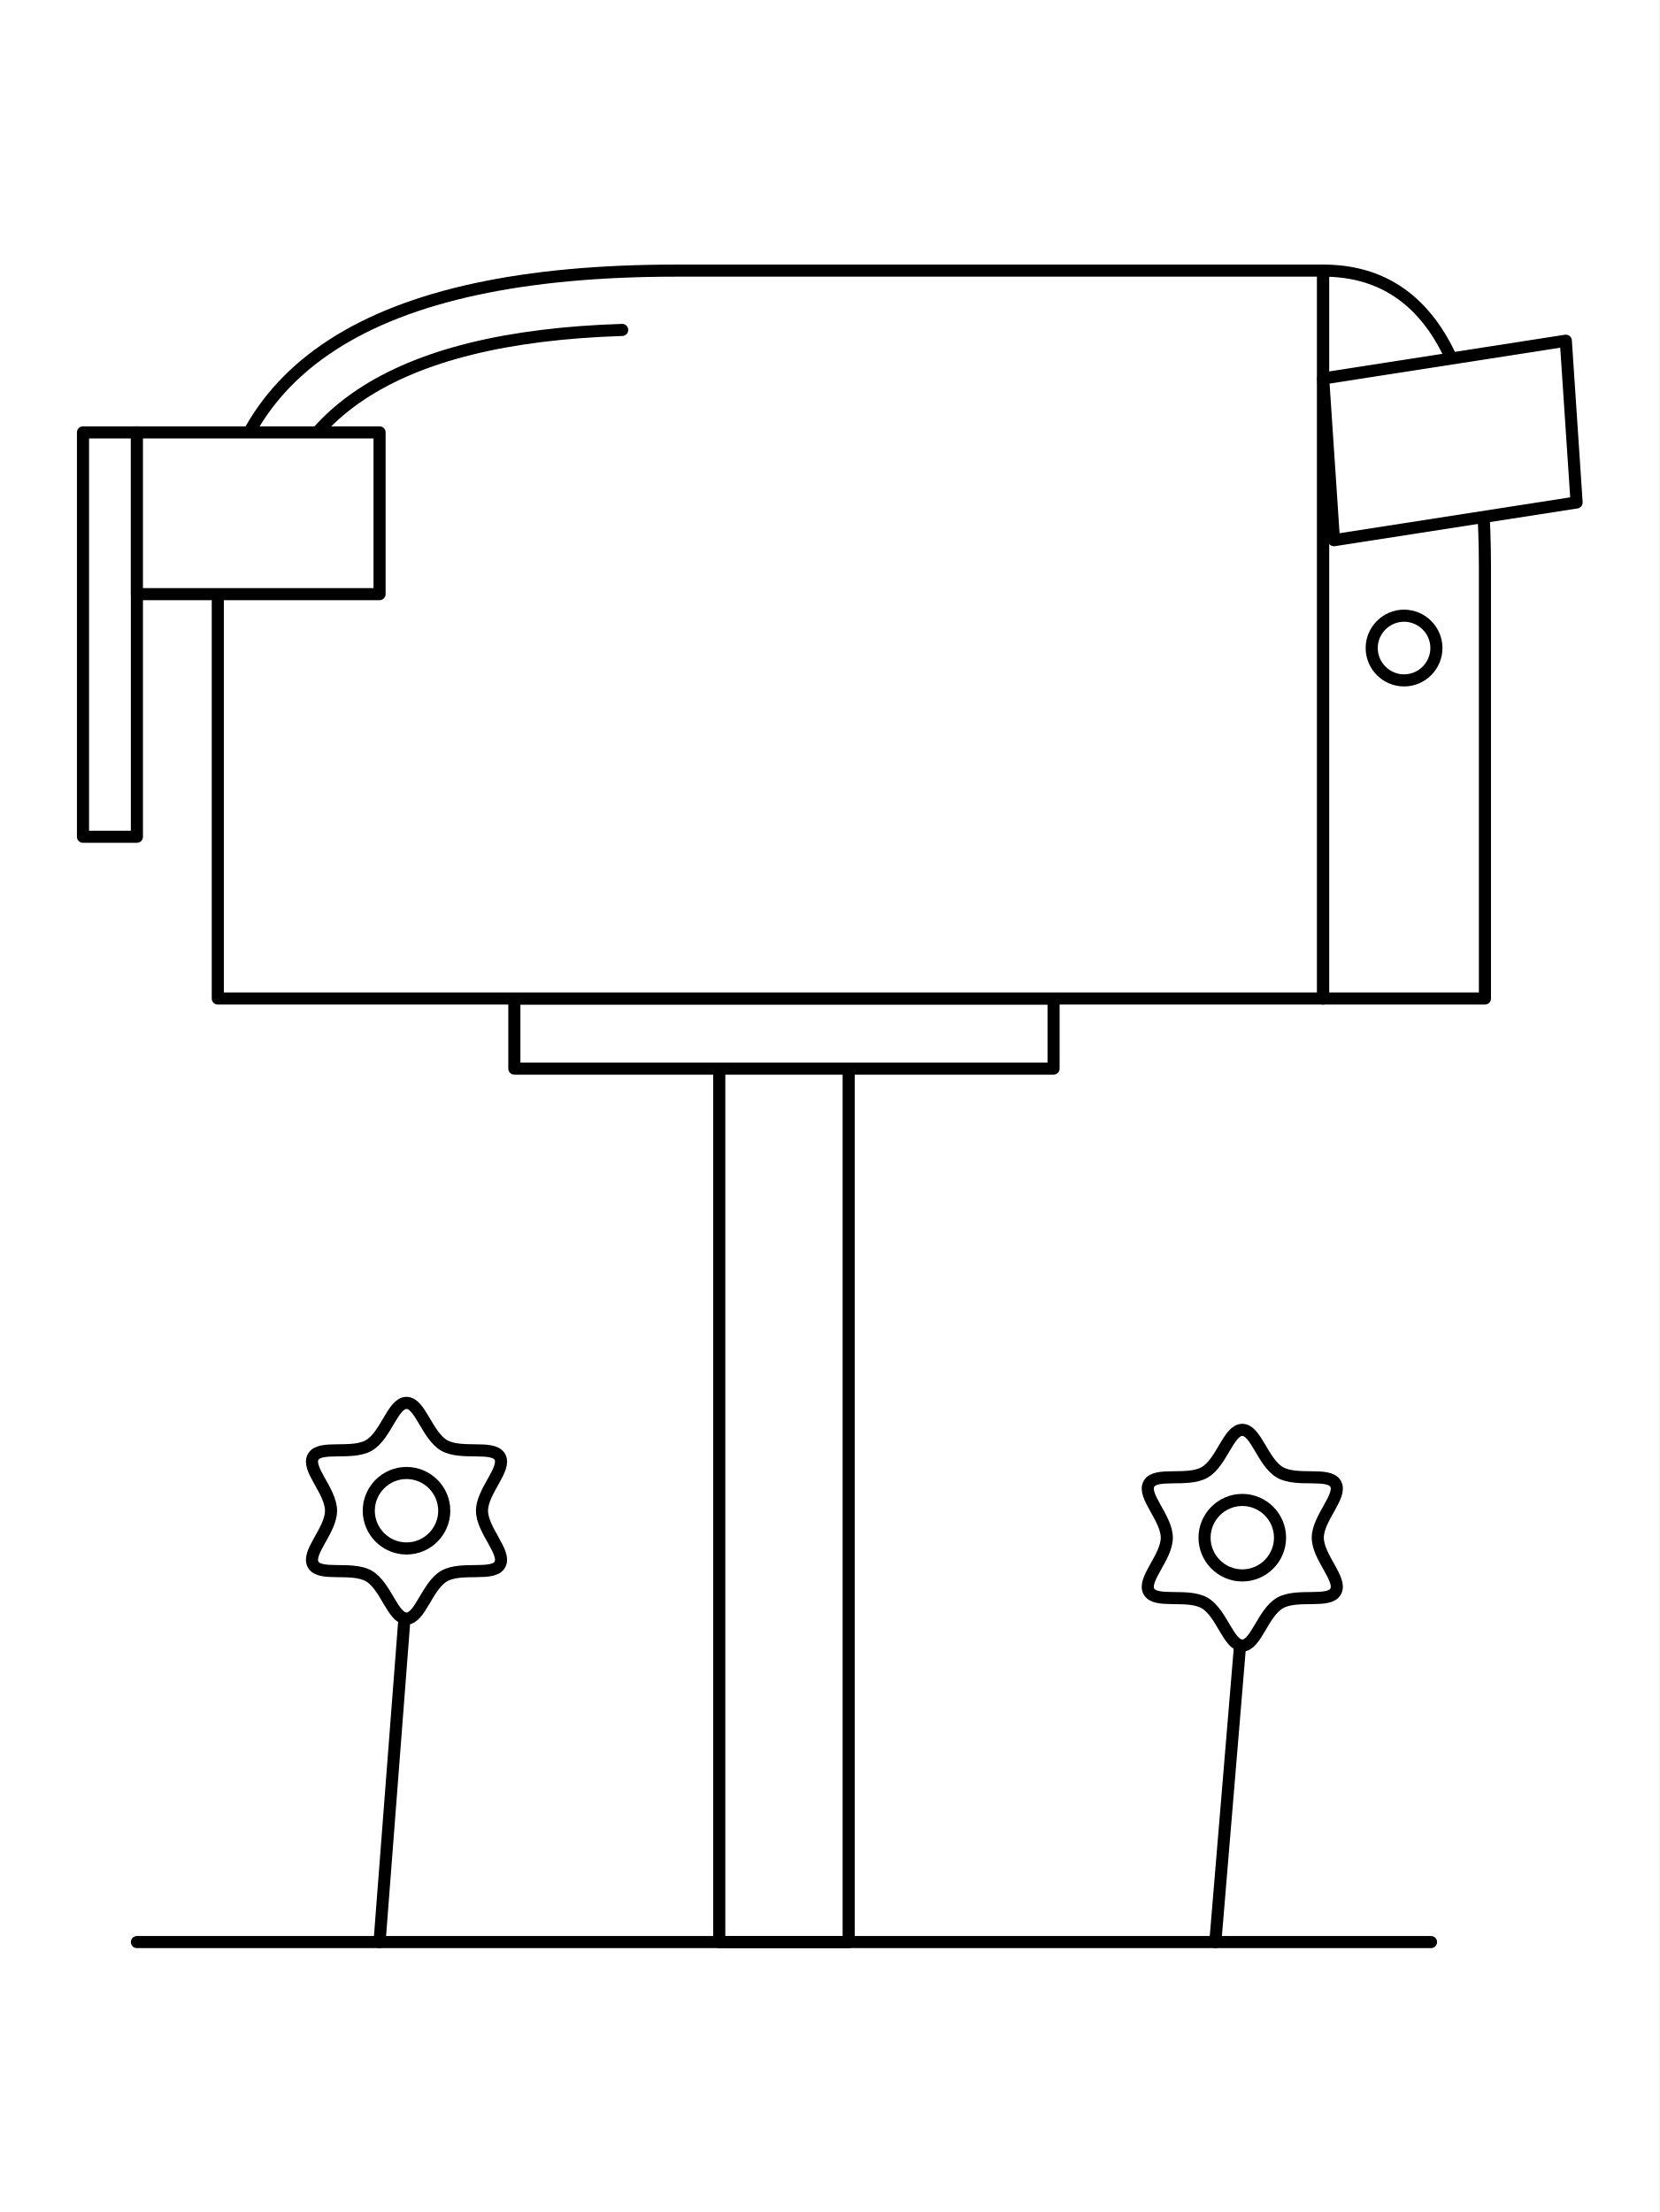
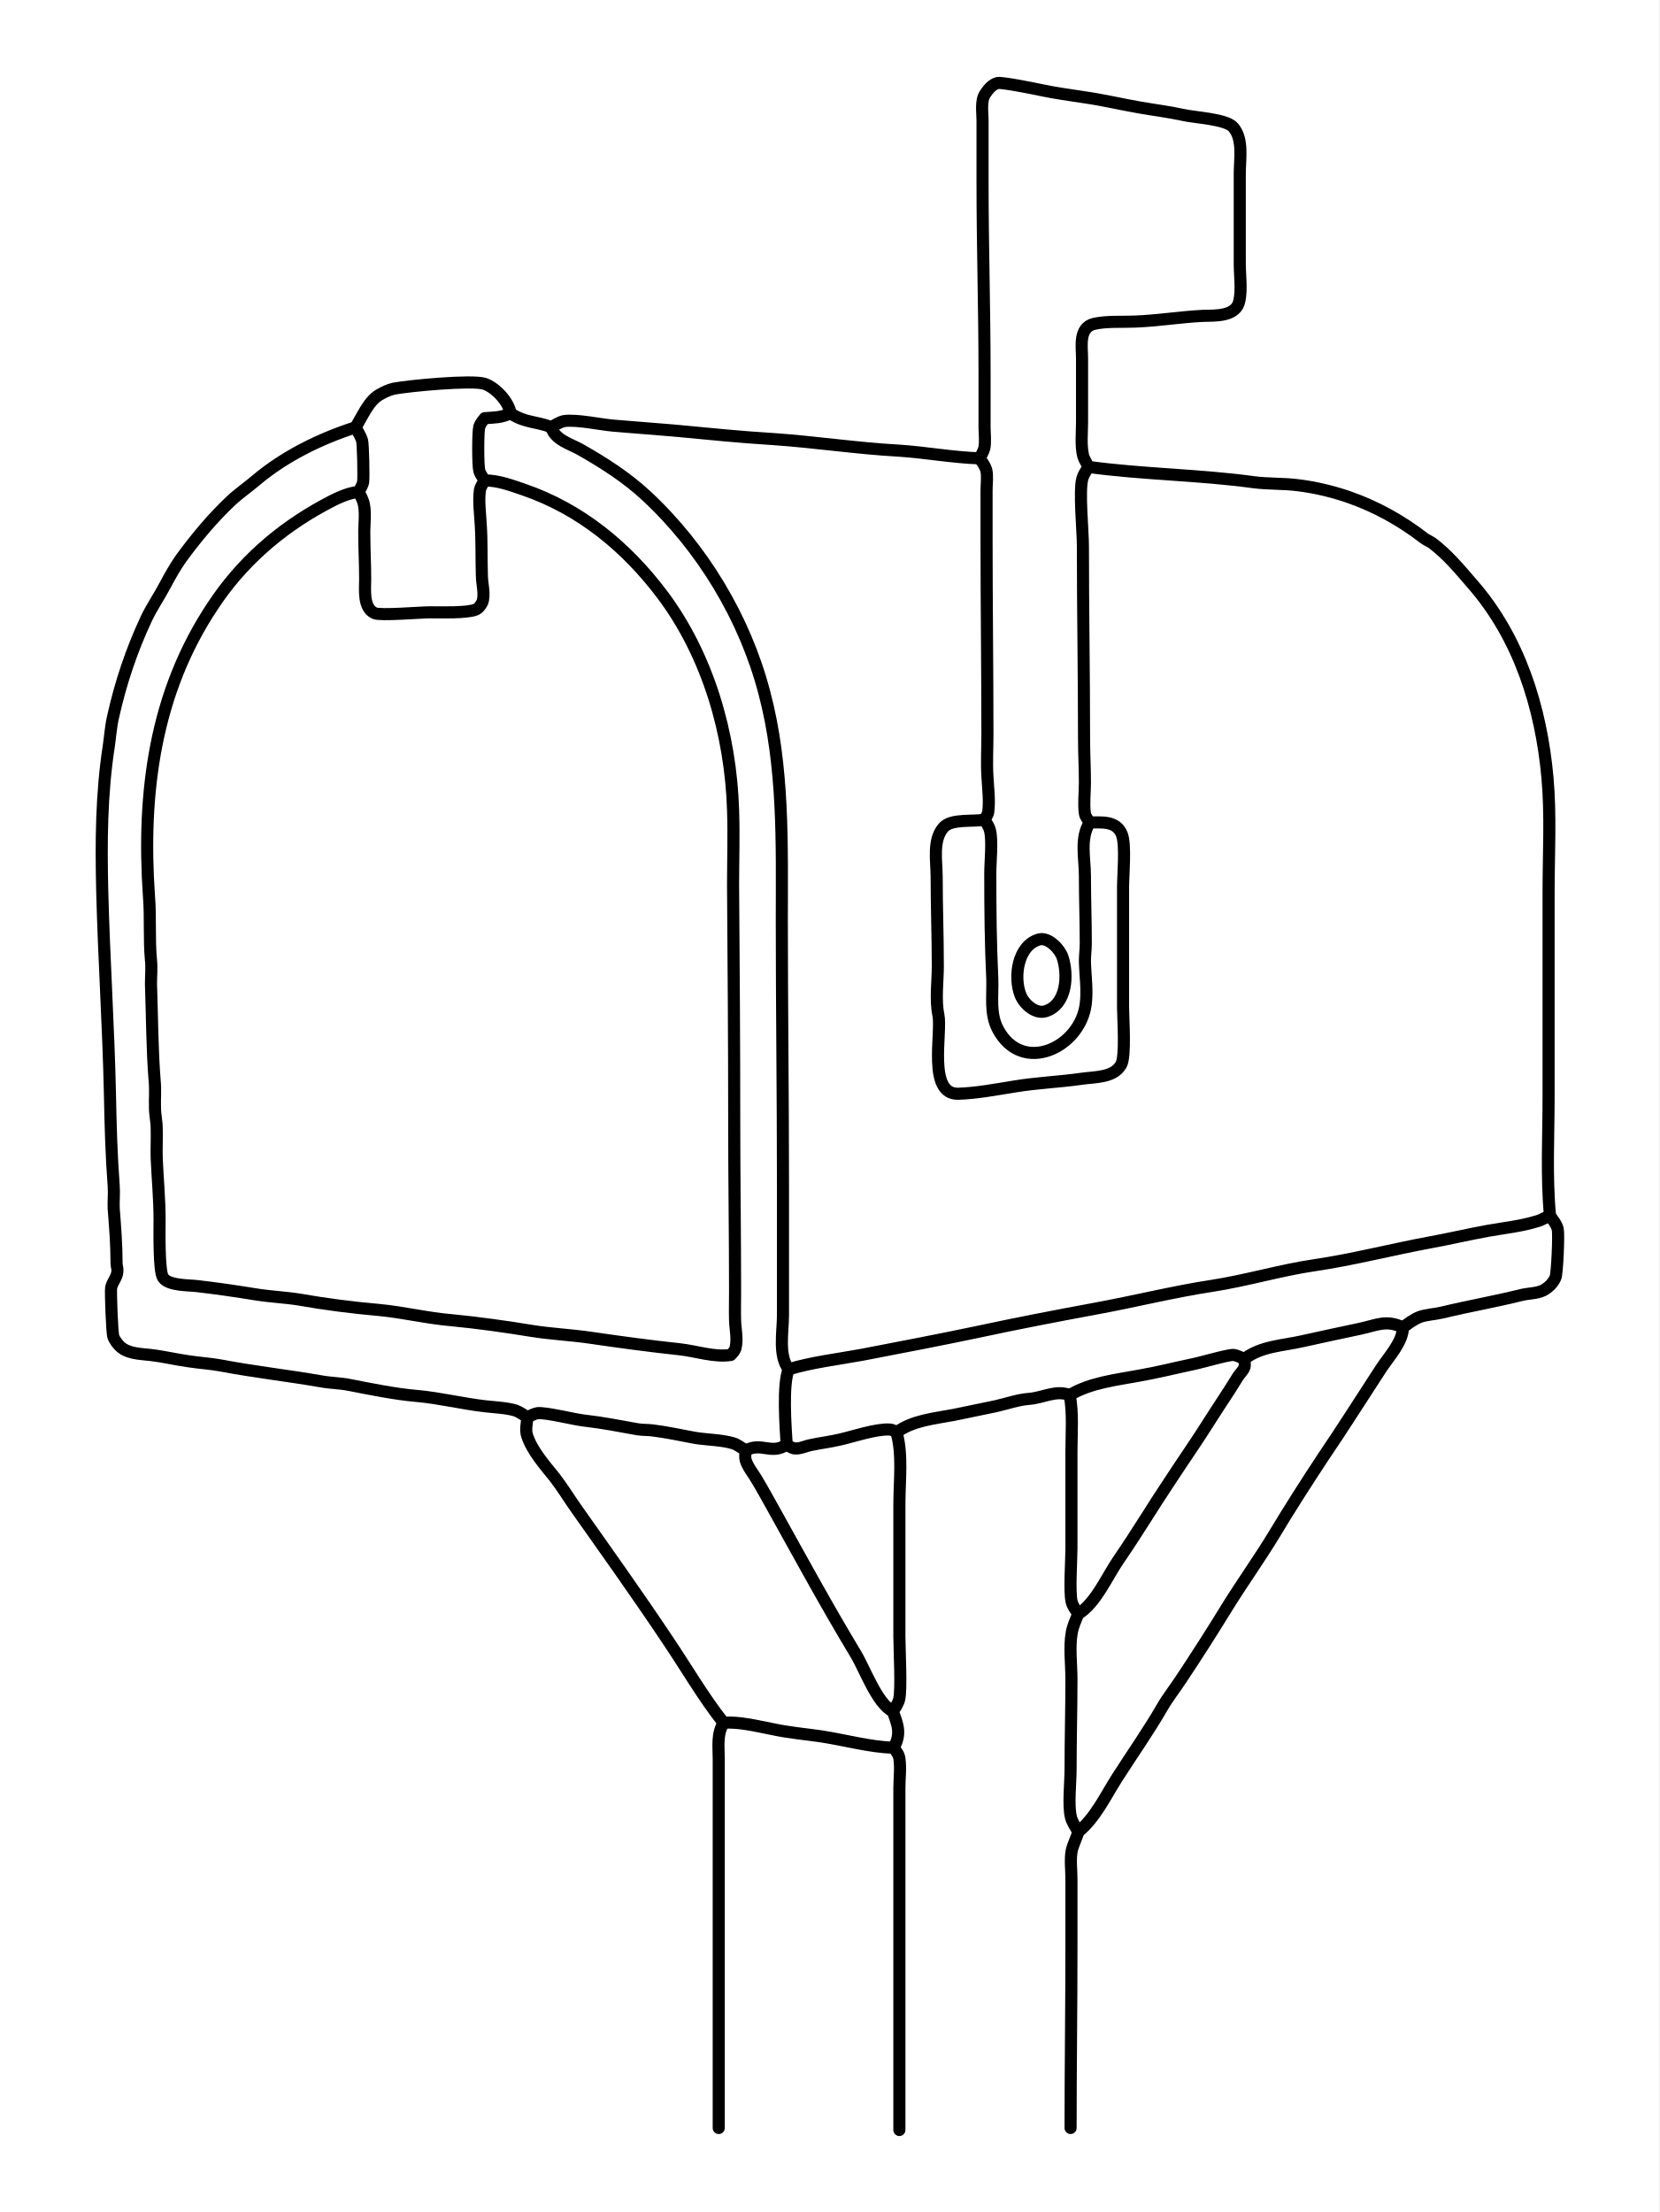
<svg xmlns="http://www.w3.org/2000/svg" version="1.1" viewBox="0 0 600 800" width="5.715in" height="7.62in" role="img" aria-label="The Country Mailbox, a picture to color">
  <rect width="600" height="800" fill="#fff" />
-   <g transform="translate(-8.989 -48.375) scale(0.975)" fill="#fff" data-bw="white" stroke="#000" stroke-width="4.488" stroke-linecap="round" stroke-linejoin="round">
-     <path fill="none" d="M150 770 L160 640" />
-     <path d="M160 570 C165.1 570 167.6 582.1 174 585.8 C180.4 589.4 192.1 585.6 194.6 590 C197.2 594.4 188 602.7 188 610 C188 617.3 197.2 625.6 194.6 630 C192.1 634.4 180.4 630.6 174 634.2 C167.6 637.9 165.1 650 160 650 C154.9 650 152.4 637.9 146 634.2 C139.6 630.6 127.9 634.4 125.4 630 C122.8 625.6 132 617.3 132 610 C132 602.7 122.8 594.4 125.4 590 C127.9 585.6 139.6 589.4 146 585.8 C152.4 582.1 154.9 570 160 570 Z" />
-     <path d="M174 610 C174 617.7 167.7 624 160 624 C152.3 624 146 617.7 146 610 C146 602.3 152.3 596 160 596 C167.7 596 174 602.3 174 610 Z" />
-     <path fill="none" d="M460 770 L470 650" />
-     <path d="M470 580 C475.1 580 477.6 592.1 484 595.8 C490.4 599.4 502.1 595.6 504.6 600 C507.2 604.4 498 612.7 498 620 C498 627.3 507.2 635.6 504.6 640 C502.1 644.4 490.4 640.6 484 644.2 C477.6 647.9 475.1 660 470 660 C464.9 660 462.4 647.9 456 644.2 C449.6 640.6 437.9 644.4 435.4 640 C432.8 635.6 442 627.3 442 620 C442 612.7 432.8 604.4 435.4 600 C437.9 595.6 449.6 599.4 456 595.8 C462.4 592.1 464.9 580 470 580 Z" />
-     <path d="M484 620 C484 627.7 477.7 634 470 634 C462.3 634 456 627.7 456 620 C456 612.3 462.3 606 470 606 C477.7 606 484 612.3 484 620 Z" />
-     <path d="M276 440 L324 440 L324 770 L276 770 Z" />
-     <path d="M200 420 L400 420 L400 446 L200 446 Z" />
-     <path d="M90 420 L90 260 C90 186.7 146.7 150 260 150 L500 150 L500 420 Z" />
-     <path d="M500 420 L500 150 C540 150 560 186.7 560 260 L560 420 Z" />
-     <path fill="none" stroke-width="4.488" d="M108 260 C110.7 204 154.7 174.7 240 172" />
-     <path d="M40 210 L60 210 L60 360 L40 360 Z" />
-     <path d="M60 210 L150 210 L150 270 L60 270 Z" />
-     <path d="M542 290 C542 296.6 536.6 302 530 302 C523.4 302 518 296.6 518 290 C518 283.4 523.4 278 530 278 C536.6 278 542 283.4 542 290 Z" />
-     <path d="M500 190 L590 176 L594 236 L504 250 Z" />
-     <path fill="none" d="M60 770 L540 770" />
+   <g transform="translate(-11.046 -14.672) scale(1.037)" fill="#fff" data-bw="white" stroke="#000" stroke-width="4.22" stroke-linecap="round" stroke-linejoin="round">
+     <path fill="none" stroke-width="4.22" d="M188.7 158.3 C185.1 159.9 183.3 159.7 179.7 160 C178.9 161 178.2 161.8 177.8 163 C177.3 164.7 177.3 176.6 177.8 178.3 C178.1 179.5 179 180.6 179.7 181.7 M134.6 163.2 C135.4 164.6 136.4 166.1 136.9 167.7 C137.3 169 137.5 180.5 137.3 182.2 C137.1 183.4 136.3 184.6 135.7 185.7 M202.9 163.1 C204.1 167.5 209.4 168.9 213 170.9 C221.1 175.5 229.1 180.6 236 187 C255.6 205.2 270.4 229.7 277.2 255.7 C284.1 281.7 283.3 308.6 283.3 335.3 C283.3 365.6 283.7 396 283.7 426.2 L283.7 472.9 C283.7 478.7 282 486.9 285.7 491.7 M352.3 174 C353.1 175.2 354.2 176.6 354.6 178.1 C355.1 180.2 354.7 182.9 354.7 185.1 L354.7 202.6 C354.7 225.2 355 247.7 355 270.3 C355 275.1 354.7 280 355 284.9 C355.2 288.9 355.8 293.2 355.3 297.2 C355.2 298.2 354.5 299.1 354 300 M390.3 177 C389.5 178.2 388.5 179.6 388.1 181.1 C386.9 185.4 388.3 199.3 388.3 204.6 C388.3 227.1 388.7 249.4 388.7 271.9 C388.7 277 389 282 389 287.1 C389 290.6 388.5 294.5 389 297.9 C389.2 299.1 390.1 300 390.7 301 M179.7 181.7 C184.4 181.7 188.9 183.4 193.3 184.9 C213.1 191.7 229.1 204.9 241.6 221.5 C257.6 242.8 265.5 270.3 266.3 296.7 C266.6 305.4 266.3 314.2 266.3 322.9 C266.5 350.3 266.7 377.8 266.7 405.3 C266.7 425 267 444.9 267 464.7 C267 468 266.9 471.4 267 474.7 C267.1 477.7 267.9 481.1 267.2 484.1 C267 485.2 266.2 485.9 265.5 486.7 C259.7 487.6 253.3 485.3 247.5 484.7 C237.2 483.6 226.9 482.2 216.6 480.7 C209.8 479.7 202.8 479.4 196 478.3 C186.8 476.8 177.6 475.5 168.3 474.6 C159.7 473.9 151.3 471.8 142.7 471 C133.5 470.2 124.2 469 115.1 467.4 C110.1 466.6 105 466.4 100 465.6 C93.2 464.5 86.4 463.5 79.5 462.7 C76.3 462.3 69.4 462.6 67.5 459.7 C66 457.4 66.3 442.9 66.3 439.4 C66.3 432.3 65.6 425.2 65.3 418.1 C65.2 414.6 65.4 411.2 65.3 407.7 C65.3 405.3 64.7 402.9 64.7 400.5 C64.6 397.4 64.9 394.3 64.6 391.3 C63.7 380.1 63.7 368.6 63.3 357.3 C63.3 354.5 63.6 351.7 63.3 349 C62.6 341.6 63.2 334.1 62.6 326.7 C60.1 290.8 64.6 255.8 84.9 225.4 C94.7 210.5 107.9 198.9 123.5 190.4 C127.2 188.4 131.5 186.1 135.7 185.7 M179.7 181.7 C179.1 182.7 178.2 183.9 178 185.2 C177.5 189.1 178.1 193.2 178.3 197.1 C178.7 203 178.5 209 178.7 214.9 C178.7 217.7 179.9 221.6 178.8 224.3 C178.3 225.3 177.5 226.4 176.4 226.8 C173.3 228 164.2 227.7 160.5 227.7 C157.4 227.7 143.1 228.9 141.3 228 C137.2 226.1 138 219.8 138 216 C138 210.9 137.7 205.8 137.7 200.7 C137.6 197.3 138.2 193.6 137.6 190.3 C137.3 188.6 136.5 187.2 135.7 185.7 M354 300 C354.7 301.2 355.6 302.5 355.9 303.8 C356.8 307.4 356 314.7 356 318.7 C356 331 356.1 343.3 356.7 355.5 C356.9 361.5 355.8 367.6 358.6 373 C367.1 389.2 387.5 379.5 389.3 364.2 C389.9 359.3 389.1 354.2 389 349.3 C389 347.3 389.3 345.2 389.3 343.2 C389.3 335.4 389 327.5 389 319.6 C389 313.5 387.2 306.4 390.7 301 M354 300 C350 300.8 342.5 299.6 339.7 302.7 C335.8 307.1 337.3 314.5 337.3 320 C337.3 330.4 337.7 340.7 337.7 351.1 C337.7 356.5 336.8 362.8 337.9 368.1 C339.2 374.4 334 396 344.9 395.6 C351.3 395.4 358 394.1 364.3 393.1 C372 391.8 380 391.5 387.7 390.4 C392.4 389.7 399 390.1 401.6 385.5 C403.3 382.6 402.3 369.4 402.3 365.4 L402.3 323.7 C402.3 319.3 403.3 308.9 401.9 305.2 C400 300.3 394.8 301 390.7 301 M551.2 438.2 C549.6 438.7 548.2 439.7 546.6 440.1 C541.1 441.8 535.2 442.4 529.6 443.4 C522.9 444.6 516.2 446.2 509.6 447.4 C496 449.9 482.7 453.4 469.1 455.4 C457.4 457.1 445.1 460.8 433.3 462.6 C419.6 464.7 406.1 468.1 392.4 470.6 C378.9 473.1 365.4 475.7 351.9 478.6 C338.6 481.4 325 484 311.5 486.6 C302.9 488.2 293.9 489.2 285.7 491.7 M499.9 477.1 C494 474.3 490.9 476.3 484.8 477.6 C478.2 479 471.6 480.4 464.9 481.9 C457.9 483.5 450.5 483.6 444.6 488.1 M444.6 488.1 C443.4 487.6 442.2 486.9 440.9 486.7 C439.2 486.5 429.4 489.4 426.8 489.9 C420.6 491.2 414.3 492.8 408 493.9 C399.9 495.4 390.8 496.4 383.7 500.7 M444.6 488.1 C444.6 488.9 444.9 490 444.7 490.8 C444.2 492.3 442.9 493.3 442.1 494.7 C439 499.8 435.6 504.7 432.4 509.8 C428 516.8 423.3 523.5 418.8 530.4 C412.7 539.5 407.1 548.9 400.9 557.9 C396.8 563.8 392.8 573.3 386.7 577 M285.7 491.7 C283.5 496.8 284.6 511.9 285 518 M194.6 508.4 C195.7 507.9 196.9 507.2 198.1 507 C201.1 506.7 210.8 509.2 214.5 509.6 C220.7 510.3 226.8 511.5 232.9 512.6 C234.6 512.9 236.4 512.8 238.1 513 C243.1 513.6 248 514.7 252.9 515.6 C257.1 516.3 262.3 516.3 266.3 517.5 C267.8 517.9 269.3 519.2 270.7 520 M323.3 513.7 C322.5 513.2 321.8 512.7 320.8 512.7 C316 512.5 308.4 515.1 303.6 516.2 C300.2 517 296.8 517.4 293.5 518.1 C291.8 518.4 289.6 519.5 287.8 519.3 C286.8 519.2 285.9 518.5 285 518 M285 518 C279.5 521.6 276.3 517 270.7 520 M270.7 520 C270.6 521.2 270.4 522.3 270.7 523.4 C271.4 525.7 273.2 527.9 274.4 529.9 C276.7 533.7 278.9 537.8 281.1 541.7 C290.2 558.1 299.2 574.6 308.9 590.7 C312.3 596.2 316.4 608.2 322 611 M373 341.8 C376.3 340.9 380.3 345.2 381.2 348 C383.2 354 382.8 364.3 375.4 366.8 C371.8 368 367.7 364.3 366.5 361.1 C364.1 355 365.5 343.9 373 341.8 Z" />
+     <path fill="none" d="M188.7 158.3 C188.1 154.3 183.5 149.3 179.6 148 C175.3 146.6 153.2 148.7 148 149.7 C146.2 150.1 144.6 150.9 143 151.8 C139.1 154 136.9 159.7 134.6 163.2 M188.7 158.3 C193.6 161.6 197.7 161.1 202.9 163.1 M134.6 163.2 C122.2 167.2 110 173.2 100 181.6 C97.2 184 94.1 186.1 91.3 188.7 C84.8 194.8 79 201.8 73.8 208.9 C71.7 211.9 69.9 215.1 68.2 218.3 C66.1 222.3 63.5 226 61.6 230.1 C56.5 241 52.7 252.4 50.1 264.1 C49.3 267.5 49.1 270.9 48.6 274.3 C46 291.1 45.9 307.8 46.3 324.8 C46.9 348.6 48.5 372.3 49 396.1 C49.2 406.6 49.5 417.2 50.3 427.7 C50.5 430.3 50.2 432.9 50.3 435.6 C50.8 442 51.3 448.3 51.3 454.7 C51.3 455.7 51.7 456.6 51.6 457.5 C51.5 459.7 49.8 461.2 49.4 463.3 C49.2 464.6 49.7 479.1 50.2 480.4 C50.5 481.3 51.4 482.5 52.1 483.3 C54.8 486.3 59.5 486.3 63.1 486.7 C67.5 487.2 72 488.3 76.4 488.9 C80.2 489.5 84.1 489.7 87.8 490.4 C99.4 492.6 111.1 493.9 122.6 495.9 C125.8 496.5 129.1 496.5 132.2 497.1 C140 498.6 148 500.3 156 501 C164 501.7 171.9 503.7 179.9 504.6 C183.3 505 187.2 505.1 190.5 506.1 C191.9 506.6 193.3 507.7 194.6 508.4 M202.9 163.1 C204.2 162.4 205.9 161.3 207.4 161 C211.9 160.4 219.9 162.2 224.6 162.6 L245.6 164.3 C257.3 165.4 268.9 166.6 280.6 167.3 C295 168.3 309.4 170.5 323.9 171.3 C333.4 171.9 342.8 173.7 352.3 174 M352.3 174 C352.8 172.9 353.6 171.7 353.9 170.5 C354.4 168.2 354 165.4 354 163 L354 144.3 C354 122.1 353.3 100 353.3 77.9 L353.3 56.2 C353.3 53.4 352.6 49.3 354.2 46.9 C355.2 45.4 356.7 43.5 358.6 43.1 C360 42.8 371.2 45 373.4 45.5 C378.5 46.6 383.8 47.3 389 48.1 C395.3 49 401.6 50.5 407.9 51.6 C413 52.5 418 53.1 423.1 54.2 C427.3 55.2 438.3 55.6 440.8 58.6 C444.3 62.8 443 69.5 443 74.8 L443 106 C443 110.1 443.7 114.9 442.9 118.9 C441.9 124.6 434.6 124.2 430.2 124.3 C422.3 124.7 414.4 126 406.5 126.3 C401.9 126.5 396.6 126.1 392.2 127.1 C386.7 128.4 388 135.1 388 139.2 L388 161.3 C388 165.1 387.5 169.5 388.4 173.2 C388.8 174.5 389.7 175.8 390.3 177 M390.3 177 C409.4 179.6 428.7 179.7 447.7 182.3 C452.9 183 458.3 182.7 463.5 183.4 C469.3 184.1 475.5 185.6 481 187.5 C490.5 190.8 499.3 195.7 507.2 201.8 C508.1 202.5 509.2 202.9 510.2 203.6 C515.5 207.6 519.8 212.8 524.1 217.8 C540.5 236.5 548.1 260.9 550.3 285.3 C551.5 298.4 550.7 312 550.7 325.2 L550.7 396.4 C550.7 410.3 549.9 424.5 551.2 438.2 M551.2 438.2 C552.2 439.6 553.6 441.3 553.9 442.9 C554.3 444.7 553.7 458.4 553.1 459.7 C552.3 461.6 550.7 463.2 548.8 464.2 C546.5 465.3 543.6 465.2 541.2 465.8 C532 468.1 522.7 469.7 513.6 471.9 C511.1 472.5 508.3 472.6 505.9 473.4 C503.7 474.2 501.7 475.8 499.9 477.1 M499.9 477.1 C499.9 482.1 495 487.3 492.3 491.4 C485.5 501.8 478.9 512.3 471.9 522.6 C466.1 531.4 460.4 540.3 455 549.3 C449.6 558.2 443.6 566.5 438.2 575.3 C433.1 583.6 427.8 591.9 422.4 600 C420.3 603.2 417.9 606.2 416 609.5 C411.1 618 405.5 625.9 400.2 634.2 C396.2 640.5 392.6 648.2 386.7 653 M383.7 500.7 C384.9 507 384.3 513.9 384.3 520.4 L384.3 554.2 C384.3 558.4 383.5 569.5 384.4 572.9 C384.8 574.4 385.9 575.8 386.7 577 M383.7 500.7 C379 498.8 374.5 501.6 369.7 502 C365.6 502.3 361.8 503.7 357.8 504.6 L343.3 507.6 C336.5 508.9 329 509.5 323.3 513.7 M194.6 508.4 C194.4 510.4 193.8 513 194.5 514.9 C196.2 520.1 200.6 525.1 204 529.3 C206.8 532.9 209.2 536.9 211.9 540.7 C222.5 555.7 233.2 570.7 243.4 586 C249.9 595.6 255.8 605.9 263 615 M323.3 513.7 C325.5 521.4 324.3 530.6 324.3 538.7 L324.3 584.9 C324.3 589.4 325.1 603.5 324.2 606.9 C323.8 608.4 322.8 609.8 322 611 M386.7 577 C385.8 579.1 384.8 581.3 384.4 583.6 C383.5 588.6 384.3 594.6 384.3 599.7 C384.3 610.2 384 620.7 384 631.2 C384 635.8 383.1 643.7 384.1 647.8 C384.5 649.6 385.8 651.4 386.7 653 M322 611 C323.8 615.8 325 618.9 322.3 623.7 M263 615 C268.2 614.5 274.9 616.2 280.1 617.2 C285.6 618.4 291.3 618.9 296.9 619.7 C305.4 621 313.8 623.4 322.3 623.7" />
+     <path fill="none" d="M263 615 C260.6 618.8 261.3 623.3 261.3 627.6 L261.3 654.3 L261.3 756.3 M322.3 623.7 C323.1 624.8 324.1 626 324.3 627.4 C324.8 630.8 324.3 634.5 324.3 637.8 L324.3 661.2 L324.3 757 M386.7 653 C386.1 655.2 384.9 657.3 384.4 659.6 C383.8 662.6 384.3 666.4 384.3 669.5 L384.3 693.6 C384.3 714.6 384 735.4 384 756.3" />
  </g>
</svg>
